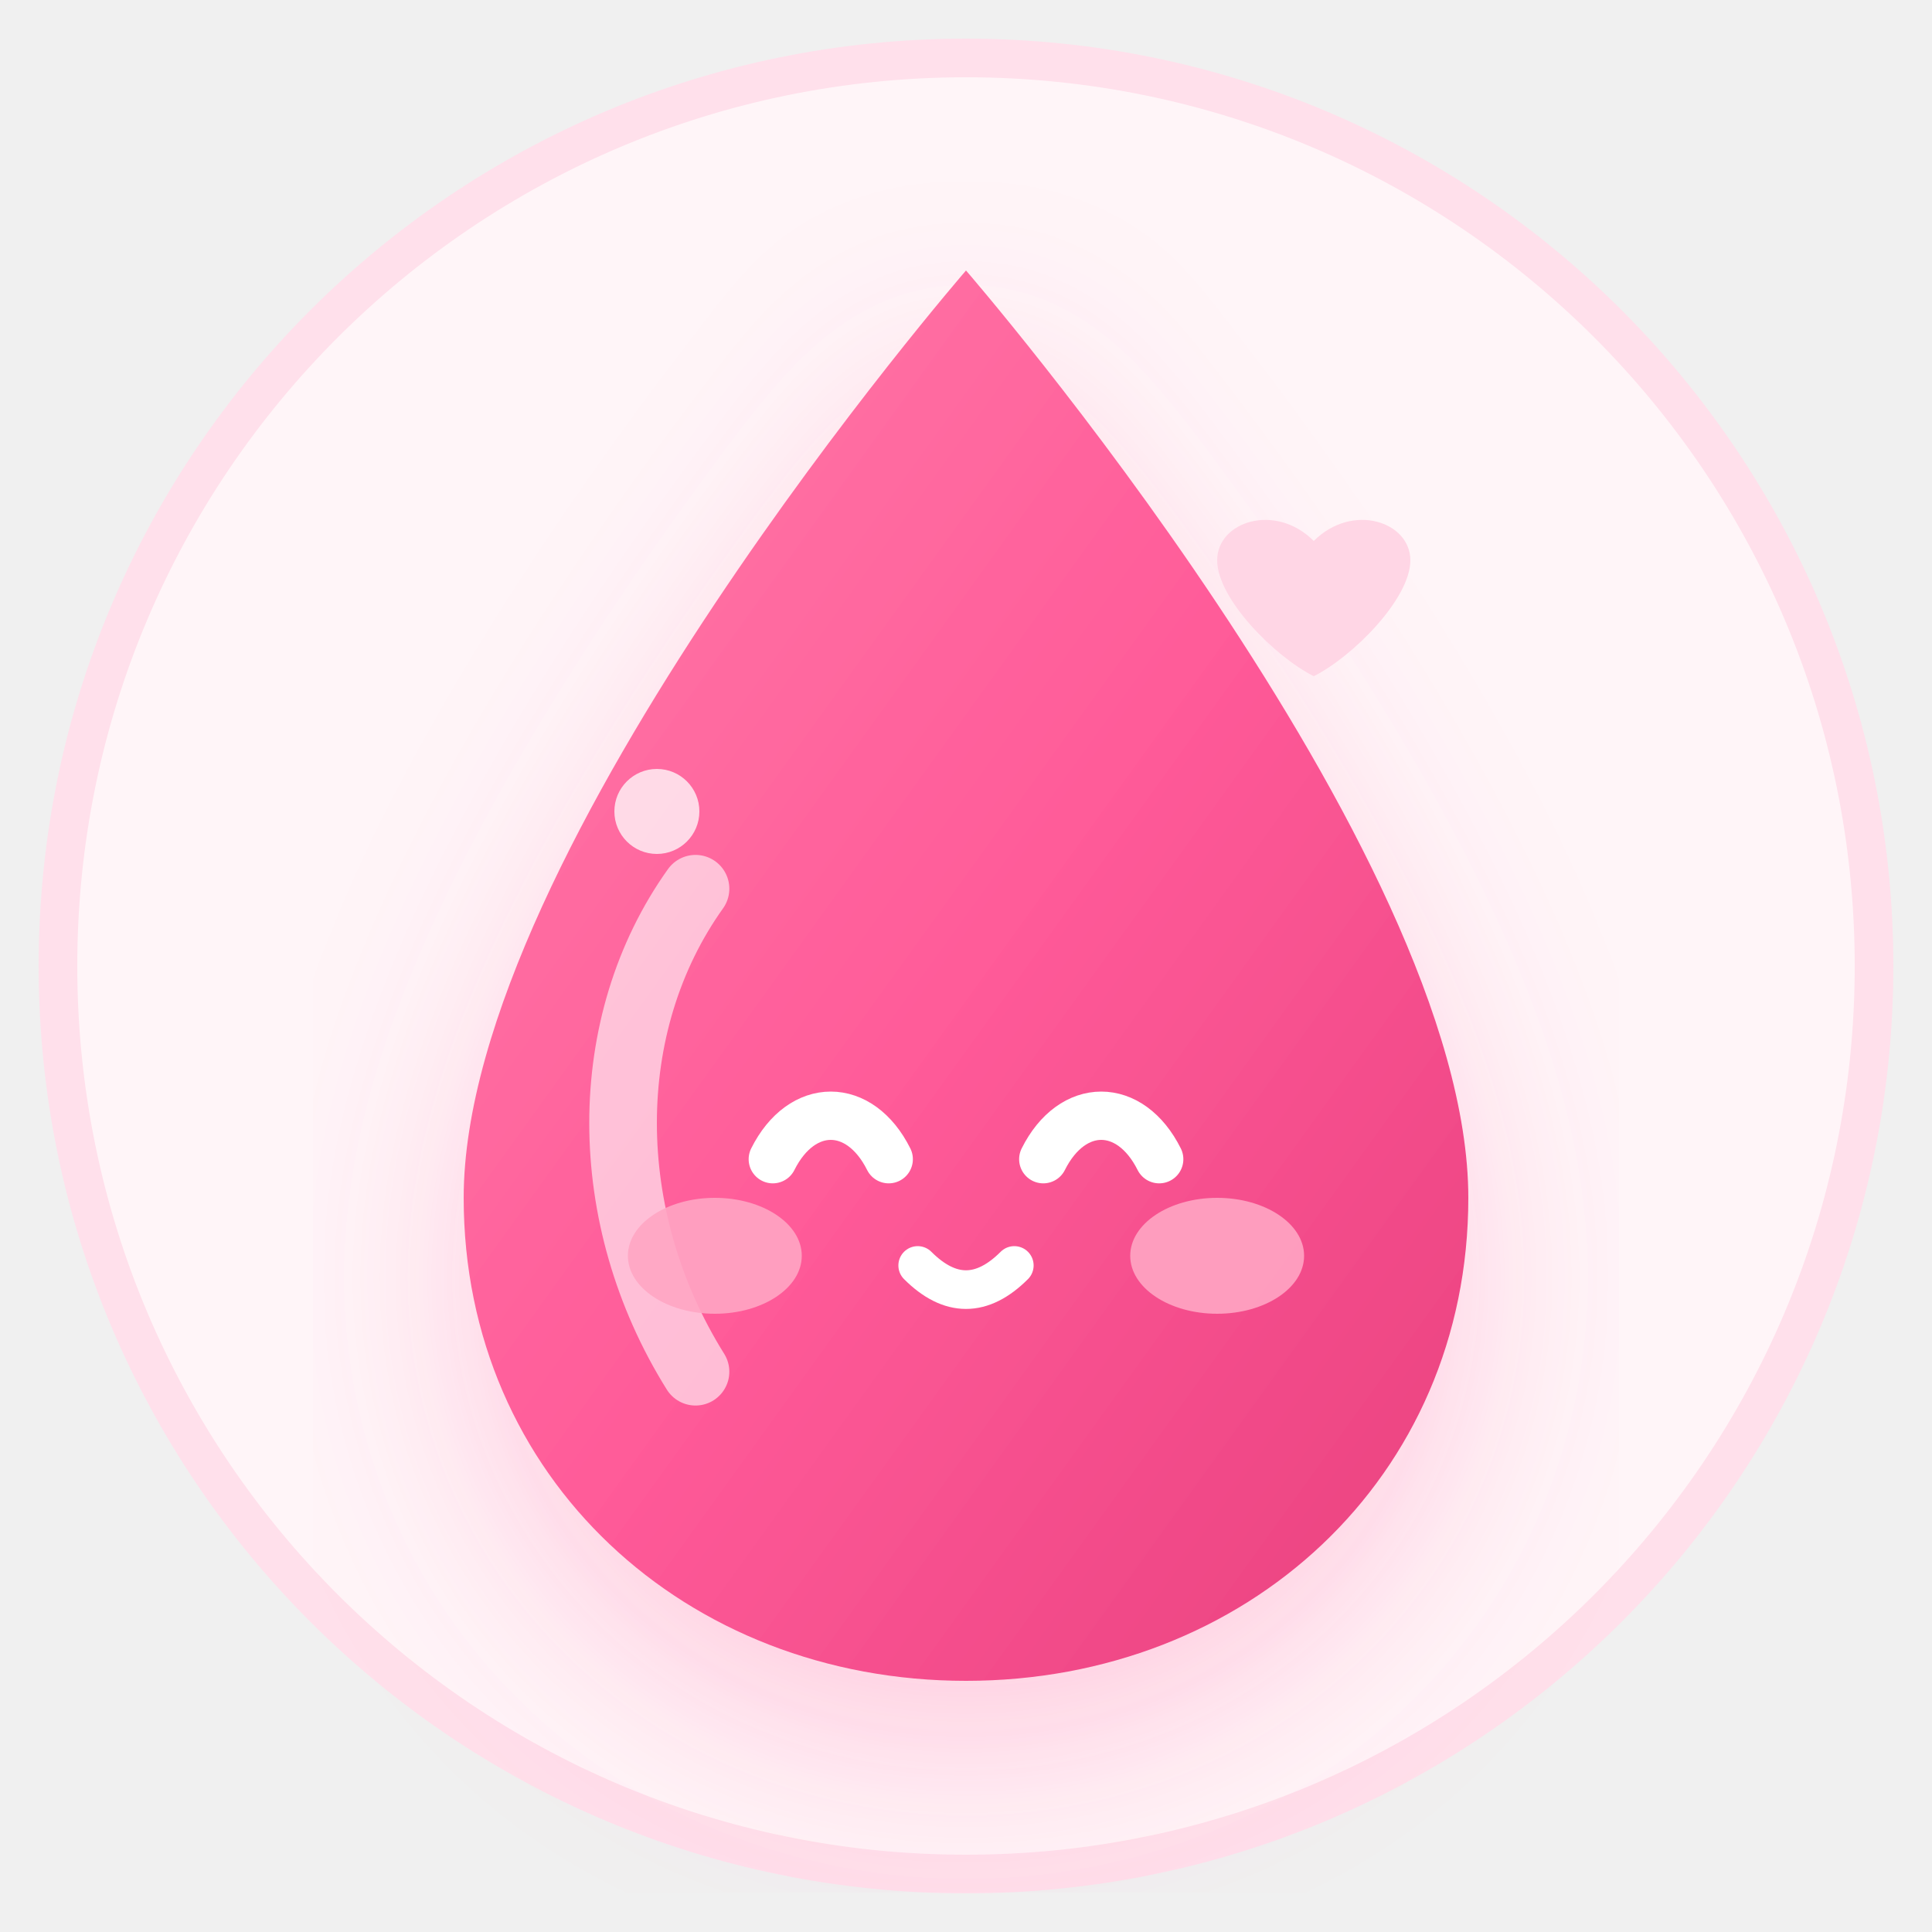
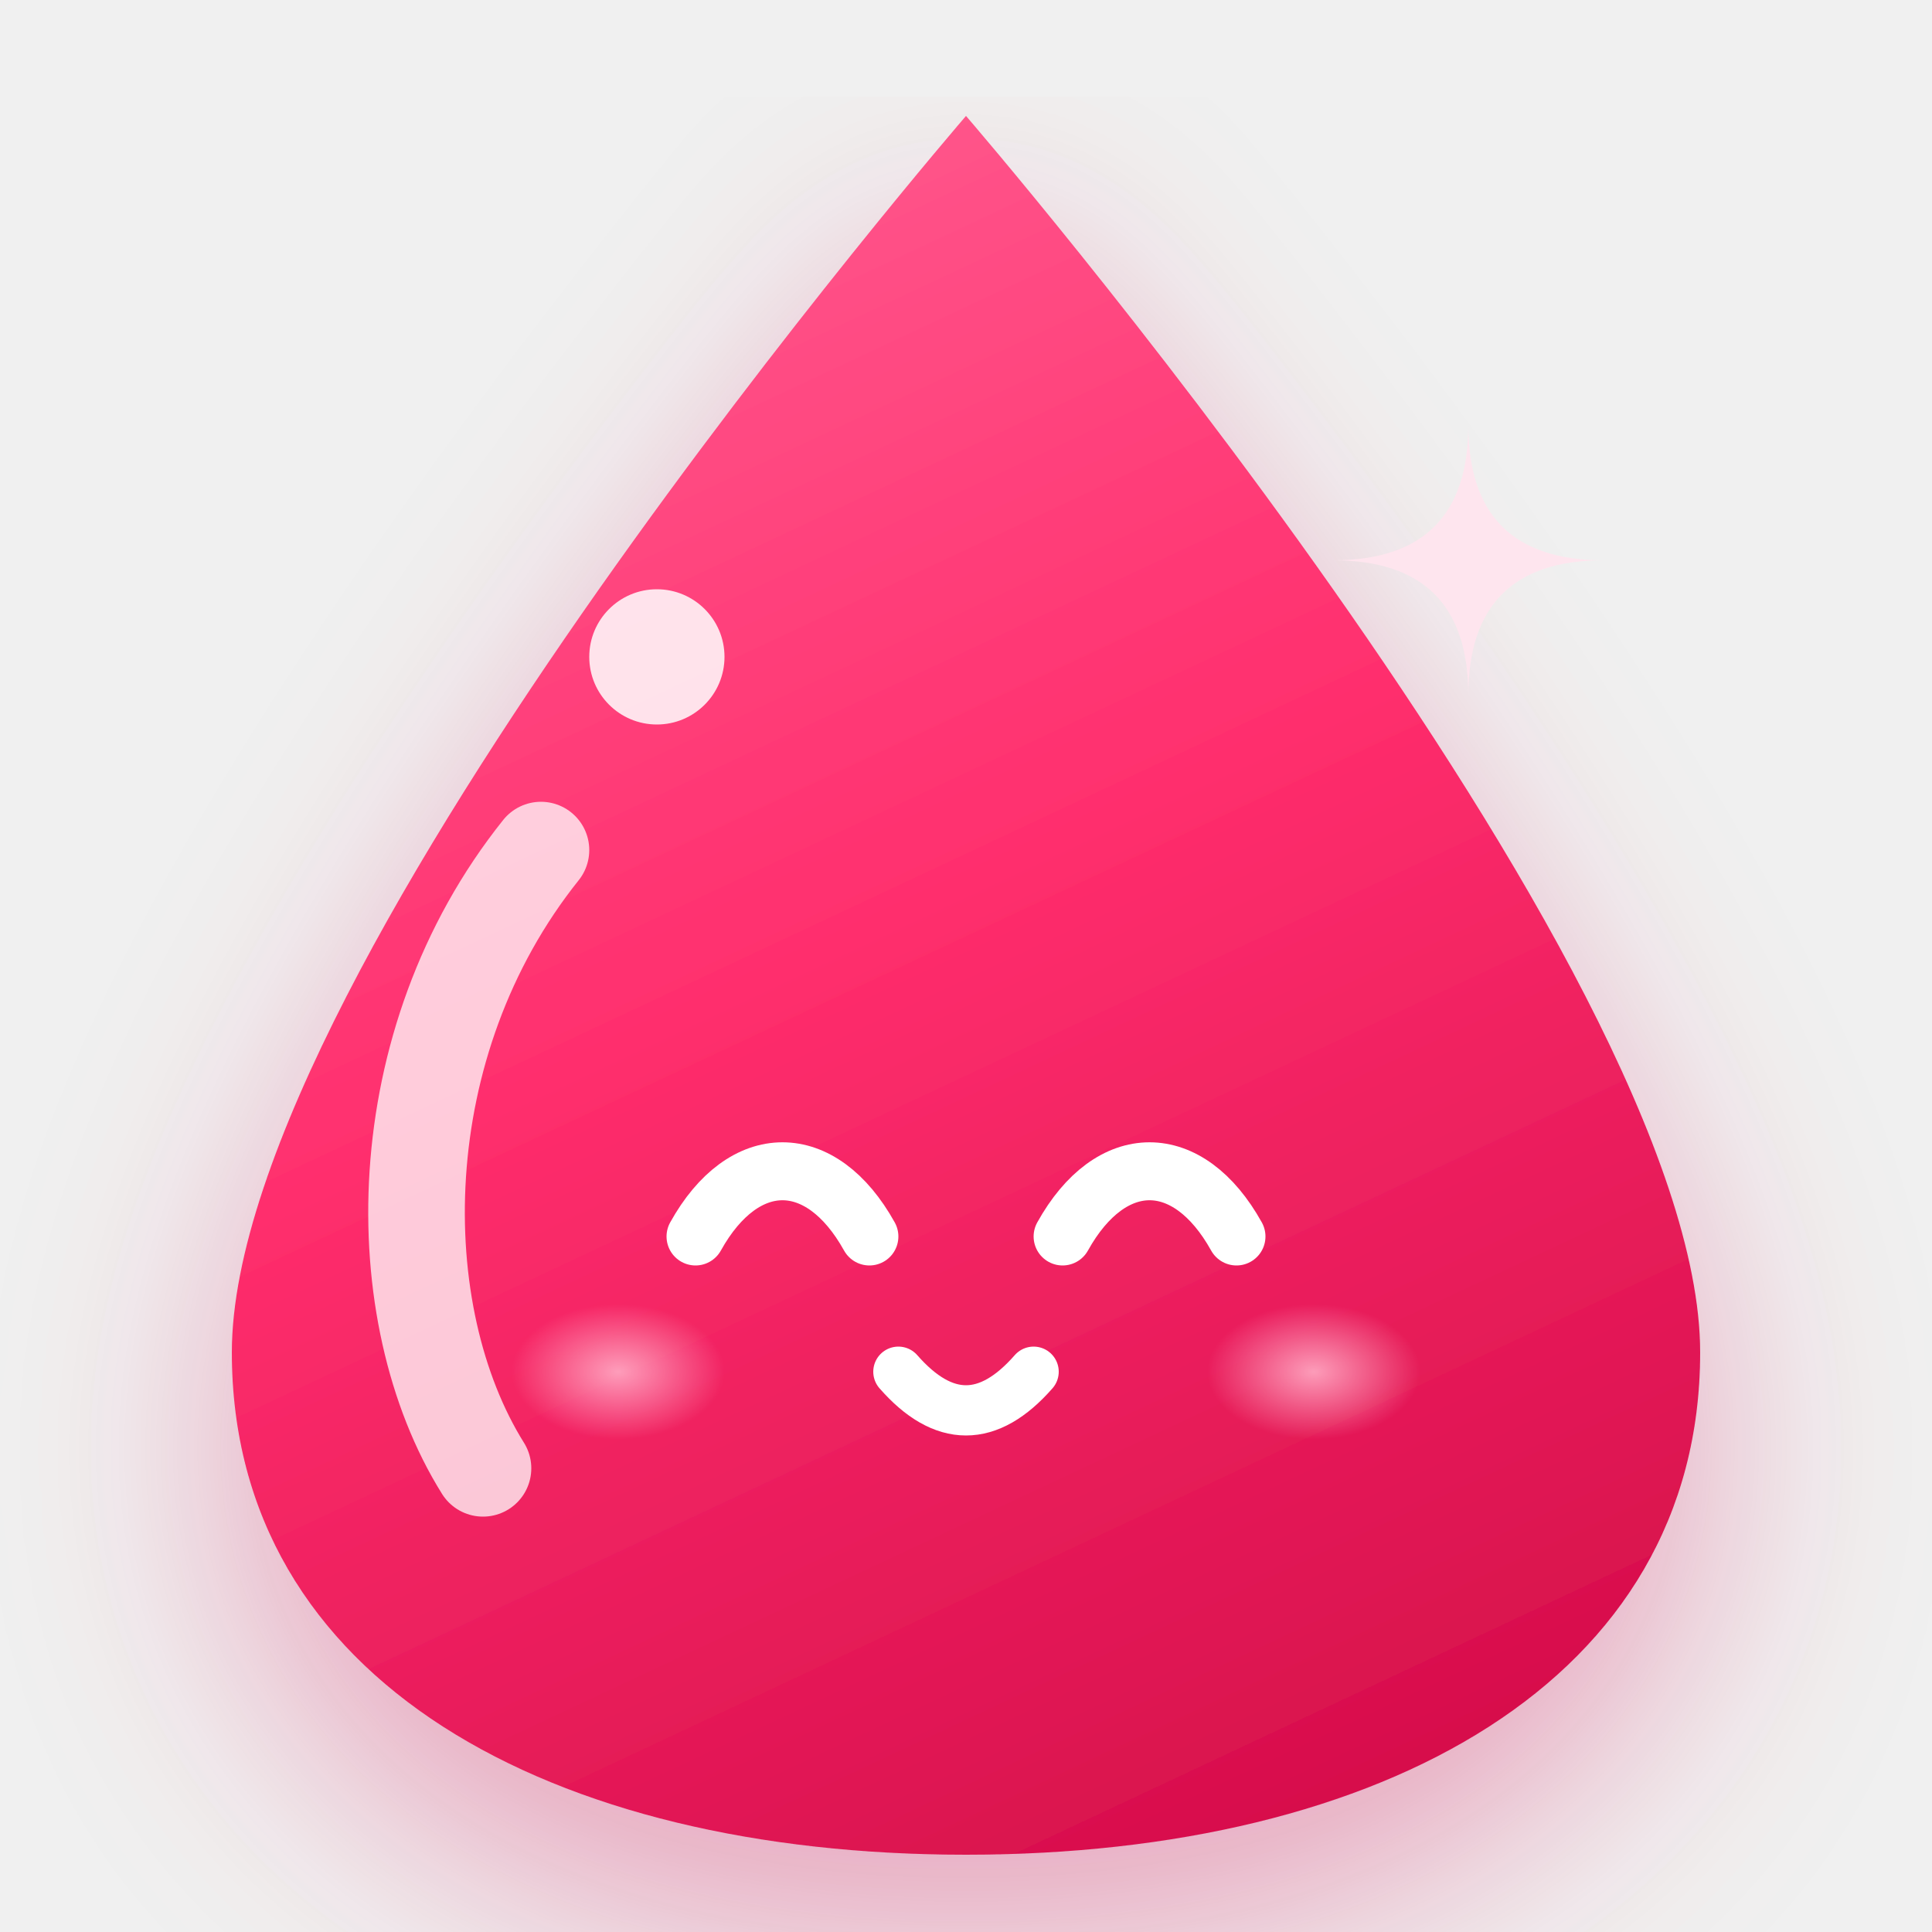
- <svg xmlns="http://www.w3.org/2000/svg" viewBox="0 0 100 100" width="64" height="64">
+ <svg xmlns="http://www.w3.org/2000/svg" viewBox="0 0 100 100" width="100" height="100">
  <defs>
-     <linearGradient id="cscDropletGrad" x1="0%" y1="0%" x2="100%" y2="100%">
-       <stop offset="0%" stop-color="#FF7EA9" />
-       <stop offset="50%" stop-color="#FF5B99" />
-       <stop offset="100%" stop-color="#E83F7D" />
+     <linearGradient id="cscBloodGrad" x1="30%" y1="0%" x2="70%" y2="100%">
+       <stop offset="0%" stop-color="#FF5B8F" />
+       <stop offset="45%" stop-color="#FF2E6D" />
+       <stop offset="100%" stop-color="#D60E4B" />
    </linearGradient>
-     <radialGradient id="cscBlushGrad" cx="50%" cy="50%" r="50%">
-       <stop offset="0%" stop-color="#FFB3CD" stop-opacity="0.8" />
-       <stop offset="100%" stop-color="#FFB3CD" stop-opacity="0" />
+     <filter id="cscDropGlow" x="-20%" y="-20%" width="140%" height="140%">
+       <feDropShadow dx="0" dy="5" stdDeviation="6" flood-color="#D60E4B" flood-opacity="0.32" />
+     </filter>
+     <radialGradient id="cscBlush" cx="50%" cy="50%" r="50%">
+       <stop offset="0%" stop-color="#FFAAC4" stop-opacity="0.9" />
+       <stop offset="100%" stop-color="#FFAAC4" stop-opacity="0" />
    </radialGradient>
-     <filter id="cscSoftShadow" x="-15%" y="-15%" width="130%" height="130%">
-       <feDropShadow dx="0" dy="4" stdDeviation="5" flood-color="#FF5B99" flood-opacity="0.25" />
-     </filter>
  </defs>
-   <circle cx="50" cy="50" r="47" fill="#FFF5F8" stroke="#FFE0EB" stroke-width="2" />
-   <path d="M 50 14 C 50 14 24 44 24 62 C 24 76.5 35.5 87 50 87 C 64.5 87 76 76.5 76 62 C 76 44 50 14 50 14 Z" fill="url(#cscDropletGrad)" filter="url(#cscSoftShadow)" />
-   <path d="M 36 46 C 31 53 31 63 36 71" fill="none" stroke="#FFFFFF" stroke-width="3.5" stroke-linecap="round" opacity="0.6" />
-   <circle cx="34" cy="42" r="2.2" fill="#FFFFFF" opacity="0.75" />
-   <path d="M 40 60 C 41.5 57 44.5 57 46 60" fill="none" stroke="#FFFFFF" stroke-width="2.5" stroke-linecap="round" />
-   <path d="M 54 60 C 55.5 57 58.5 57 60 60" fill="none" stroke="#FFFFFF" stroke-width="2.5" stroke-linecap="round" />
-   <ellipse cx="37" cy="65" rx="4.5" ry="3" fill="#FFA5C3" opacity="0.9" />
-   <ellipse cx="63" cy="65" rx="4.5" ry="3" fill="#FFA5C3" opacity="0.9" />
-   <path d="M 47.5 65.5 Q 50 68 52.5 65.5" fill="none" stroke="#FFFFFF" stroke-width="2" stroke-linecap="round" />
-   <path d="M 68 28 C 66 26 63 27 63 29 C 63 31 66 34 68 35 C 70 34 73 31 73 29 C 73 27 70 26 68 28 Z" fill="#FFD6E5" />
+   <path d="M 50 6 C 50 6 12 50 12 70 C 12 87 28.5 96 50 96 C 71.5 96 88 87 88 70 C 88 50 50 6 50 6 Z" fill="url(#cscBloodGrad)" filter="url(#cscDropGlow)" />
+   <path d="M 28 44 C 20 54 20 68 25 76" fill="none" stroke="#FFFFFF" stroke-width="5" stroke-linecap="round" opacity="0.75" />
+   <circle cx="34" cy="34" r="3.5" fill="#FFFFFF" opacity="0.85" />
+   <path d="M 36 64 C 38.5 59.5 42.5 59.5 45 64" fill="none" stroke="#FFFFFF" stroke-width="3" stroke-linecap="round" />
+   <path d="M 55 64 C 57.5 59.5 61.5 59.5 64 64" fill="none" stroke="#FFFFFF" stroke-width="3" stroke-linecap="round" />
+   <ellipse cx="32" cy="71" rx="5.5" ry="3.5" fill="url(#cscBlush)" />
+   <ellipse cx="68" cy="71" rx="5.5" ry="3.5" fill="url(#cscBlush)" />
+   <path d="M 46.5 71 Q 50 75 53.5 71" fill="none" stroke="#FFFFFF" stroke-width="2.6" stroke-linecap="round" />
+   <path d="M 76 22 Q 76 29 83 29 Q 76 29 76 36 Q 76 29 69 29 Q 76 29 76 22 Z" fill="#FFE5EE" opacity="0.95" />
</svg>
